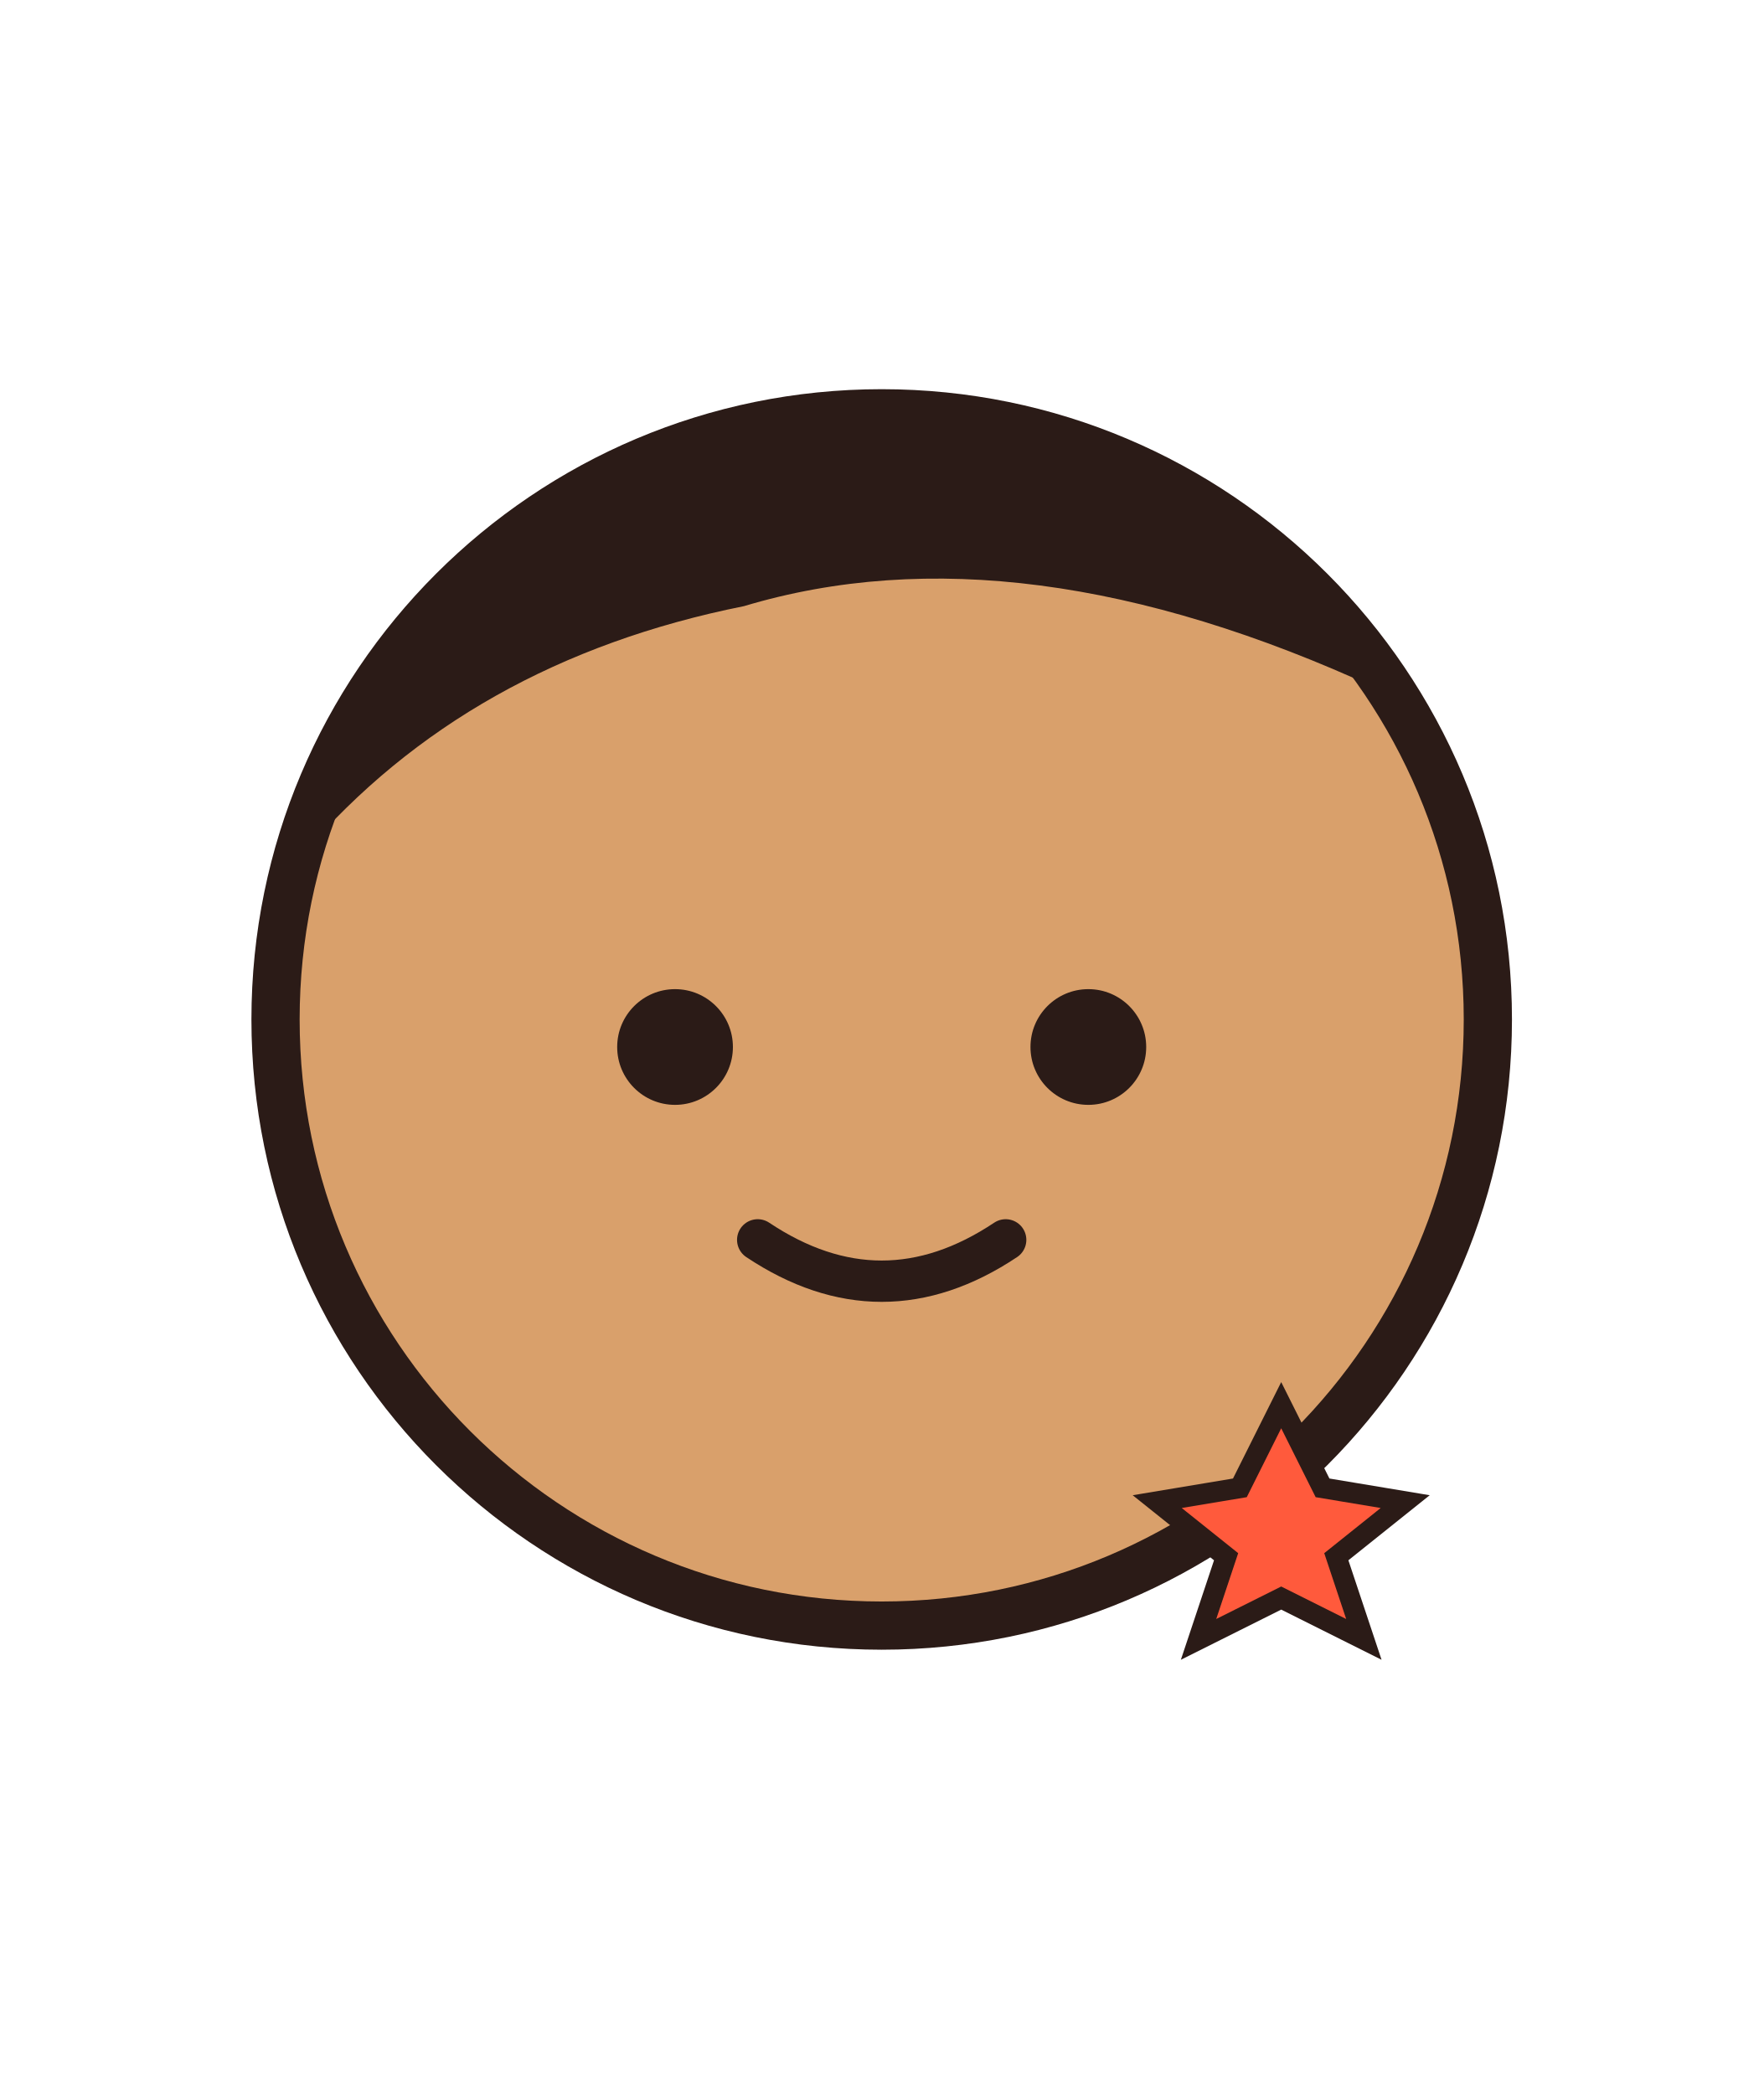
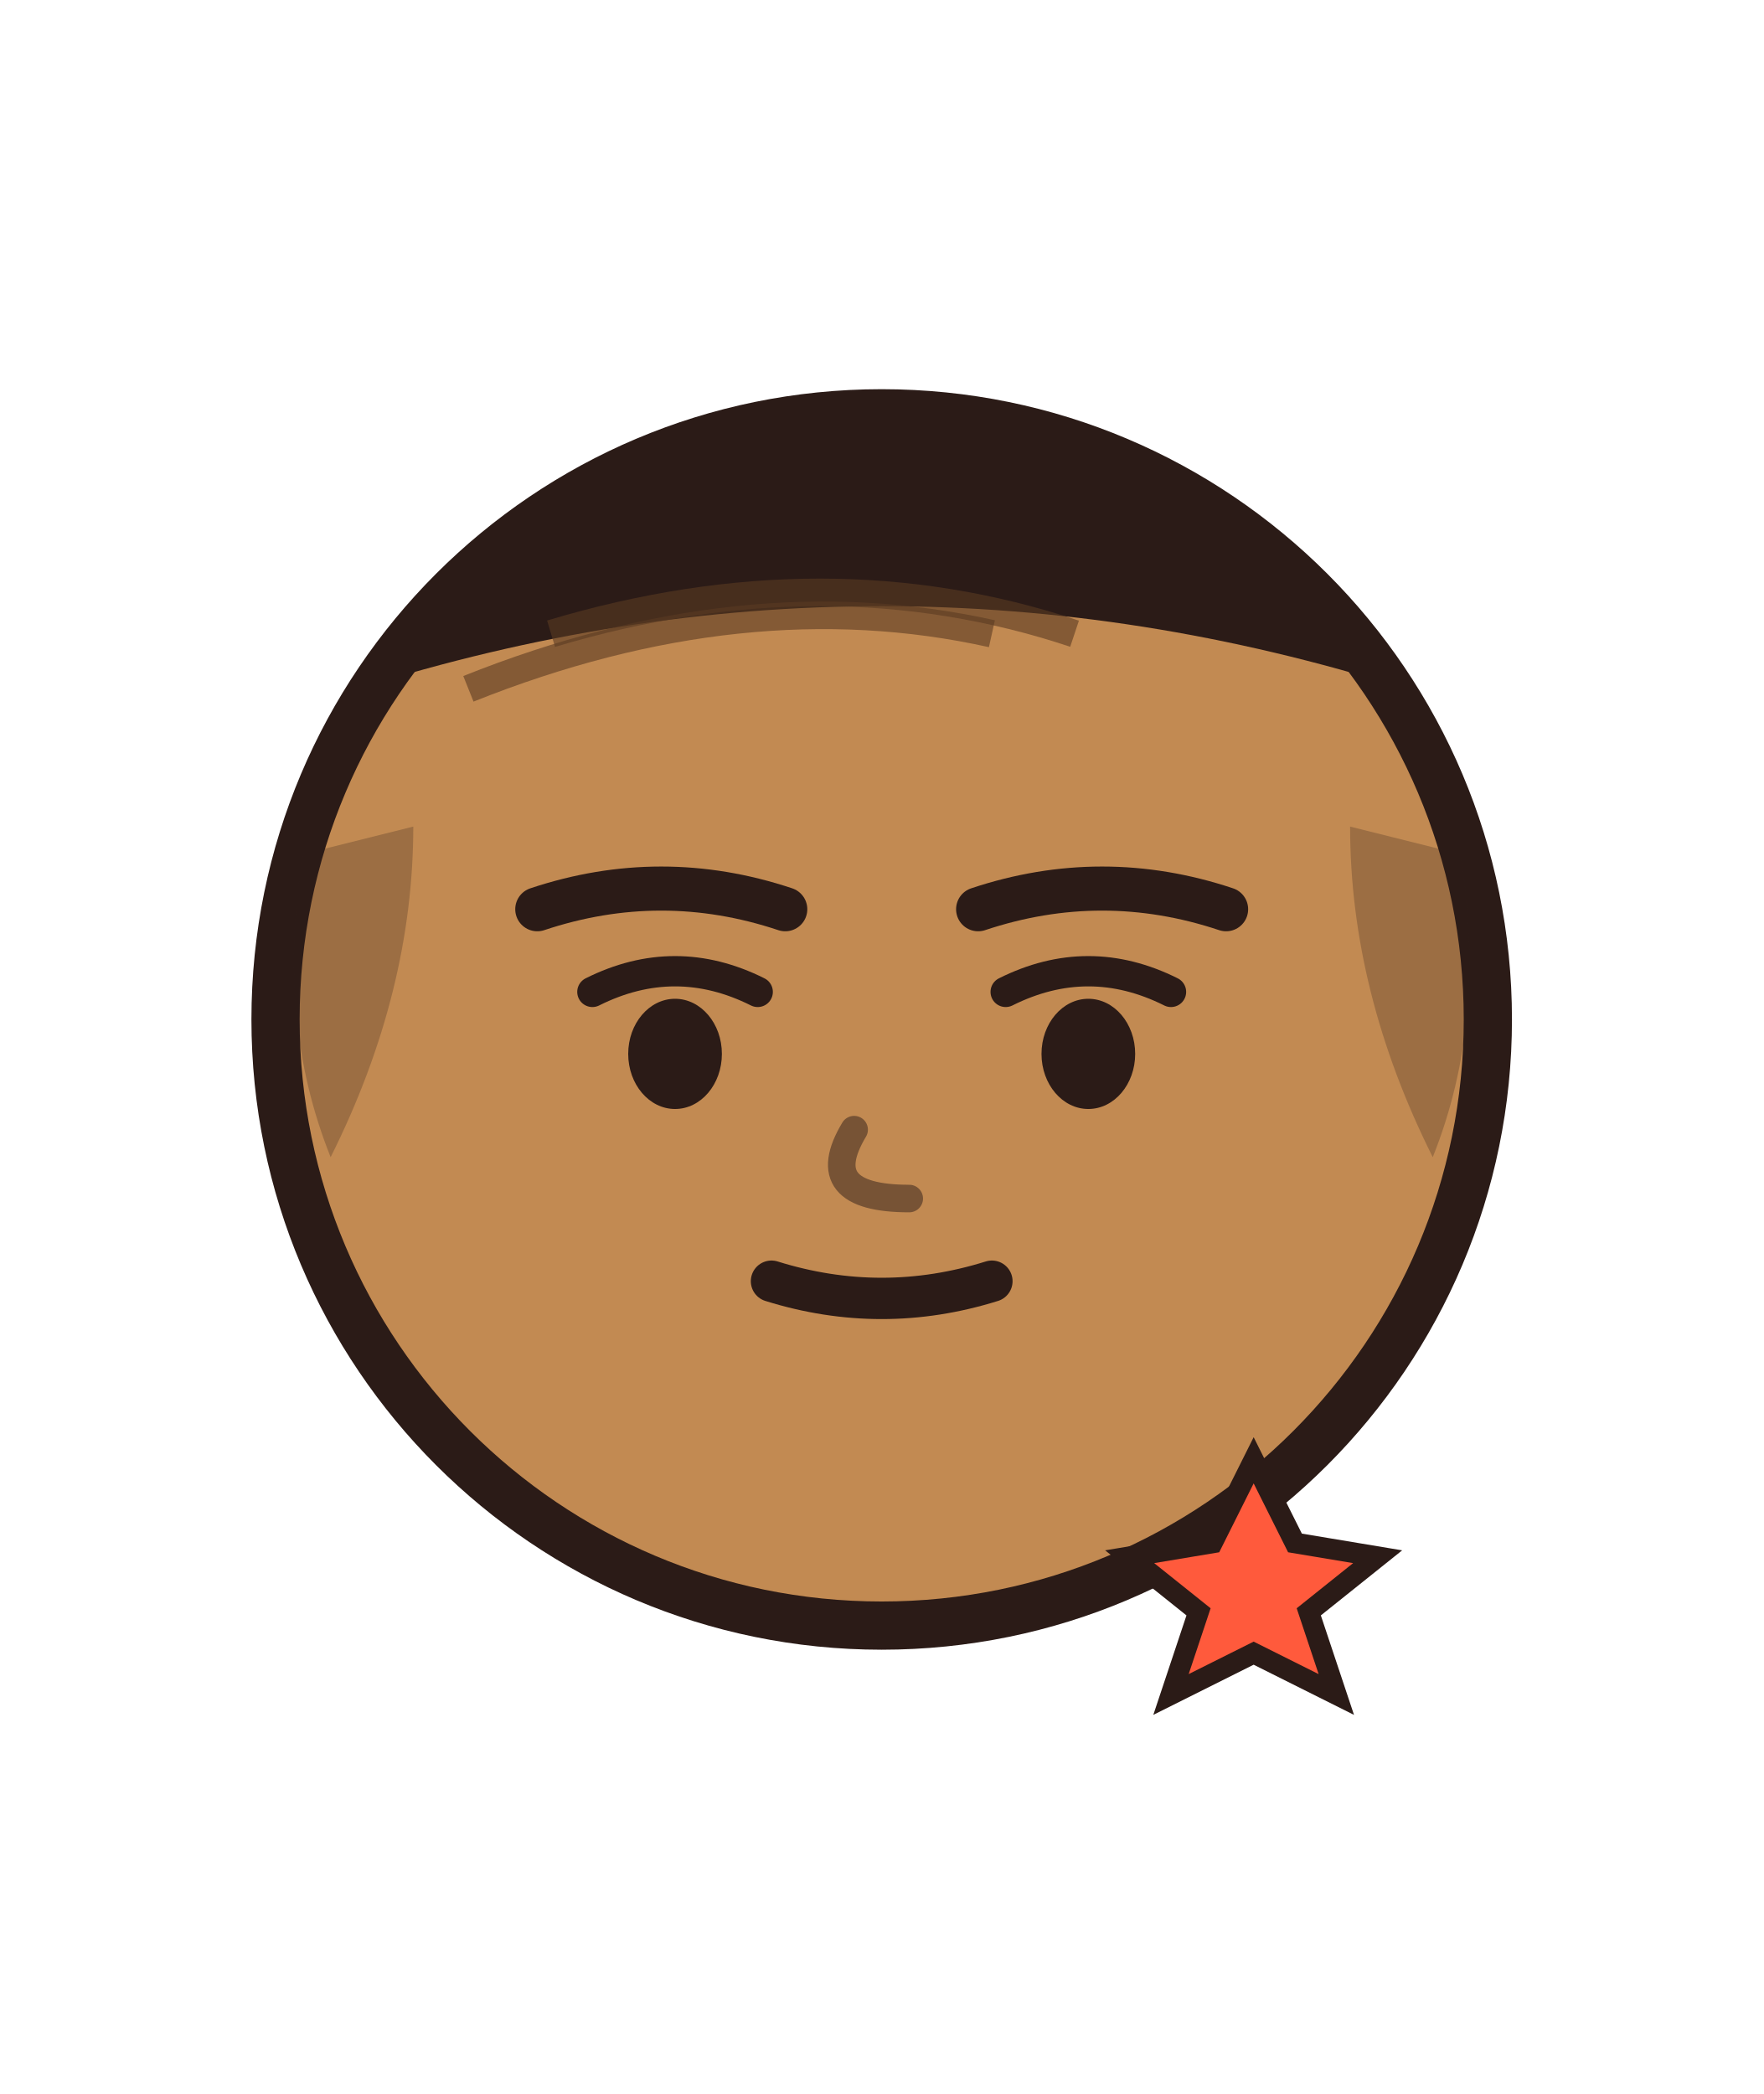
<svg xmlns="http://www.w3.org/2000/svg" viewBox="-64 -68 128 152">
-   <circle cx="0" cy="6" r="44" fill="#D9A06B" stroke="#2B1B17" stroke-width="3.5" />
-   <path d="M -42 -6 A 44 44 0 0 1 42 -6 L 36 -18 Q 10 -30 -10 -24 Q -30 -20 -42 -6 Z" fill="#2B1B17" />
-   <circle cx="-15" cy="8" r="4.2" fill="#2B1B17" />
-   <circle cx="15" cy="8" r="4.2" fill="#2B1B17" />
-   <path d="M -9 22 Q 0 28 9 22" stroke="#2B1B17" stroke-width="3" fill="none" stroke-linecap="round" />
-   <path d="M 26 40 l 3 -6 l 3 6 l 6 1 l -5 4 l 2 6 l -6 -3 l -6 3 l 2 -6 l -5 -4 z" fill="#FF5A3C" stroke="#2B1B17" stroke-width="1.5" />
+   <circle cx="0" cy="6" r="44" fill="#C28A52" stroke="#2B1B17" stroke-width="3.5" />
+   <path d="M -42 -6 A 44 44 0 0 1 42 -6 L 38 -18 Q 0 -30 -38 -18 Z" fill="#2B1B17" />
+   <path d="M -30 -18 Q -10 -26 8 -22" stroke="#5A3A22" stroke-width="2" fill="none" opacity="0.6" />
+   <path d="M -24 -22 Q -4 -28 14 -22" stroke="#5A3A22" stroke-width="2" fill="none" opacity="0.6" />
+   <path d="M -42 -6 Q -44 6 -40 16 Q -34 4 -34 -8 Z" fill="#2B1B17" opacity="0.25" />
+   <path d="M 42 -6 Q 44 6 40 16 Q 34 4 34 -8 Z" fill="#2B1B17" opacity="0.25" />
+   <path d="M -25 -2 Q -16 -5 -7 -2" stroke="#2B1B17" stroke-width="3.2" fill="none" stroke-linecap="round" />
+   <path d="M 25 -2 Q 16 -5 7 -2" stroke="#2B1B17" stroke-width="3.2" fill="none" stroke-linecap="round" />
+   <path d="M -21 4 Q -15 1 -9 4" stroke="#2B1B17" stroke-width="2.2" fill="none" stroke-linecap="round" />
+   <path d="M 21 4 Q 15 1 9 4" stroke="#2B1B17" stroke-width="2.2" fill="none" stroke-linecap="round" />
+   <ellipse cx="-15" cy="8.5" rx="3.4" ry="4" fill="#2B1B17" />
+   <ellipse cx="15" cy="8.5" rx="3.4" ry="4" fill="#2B1B17" />
+   <path d="M -2 14 Q -5 19 2 19" stroke="#2B1B17" stroke-width="2" fill="none" stroke-linecap="round" opacity="0.5" />
+   <path d="M -8 25 Q 0 27.5 8 25" stroke="#2B1B17" stroke-width="3" fill="none" stroke-linecap="round" />
+   <path d="M 24 44 l 3 -6 l 3 6 l 6 1 l -5 4 l 2 6 l -6 -3 l -6 3 l 2 -6 l -5 -4 z" fill="#FF5A3C" stroke="#2B1B17" stroke-width="1.5" />
</svg>
